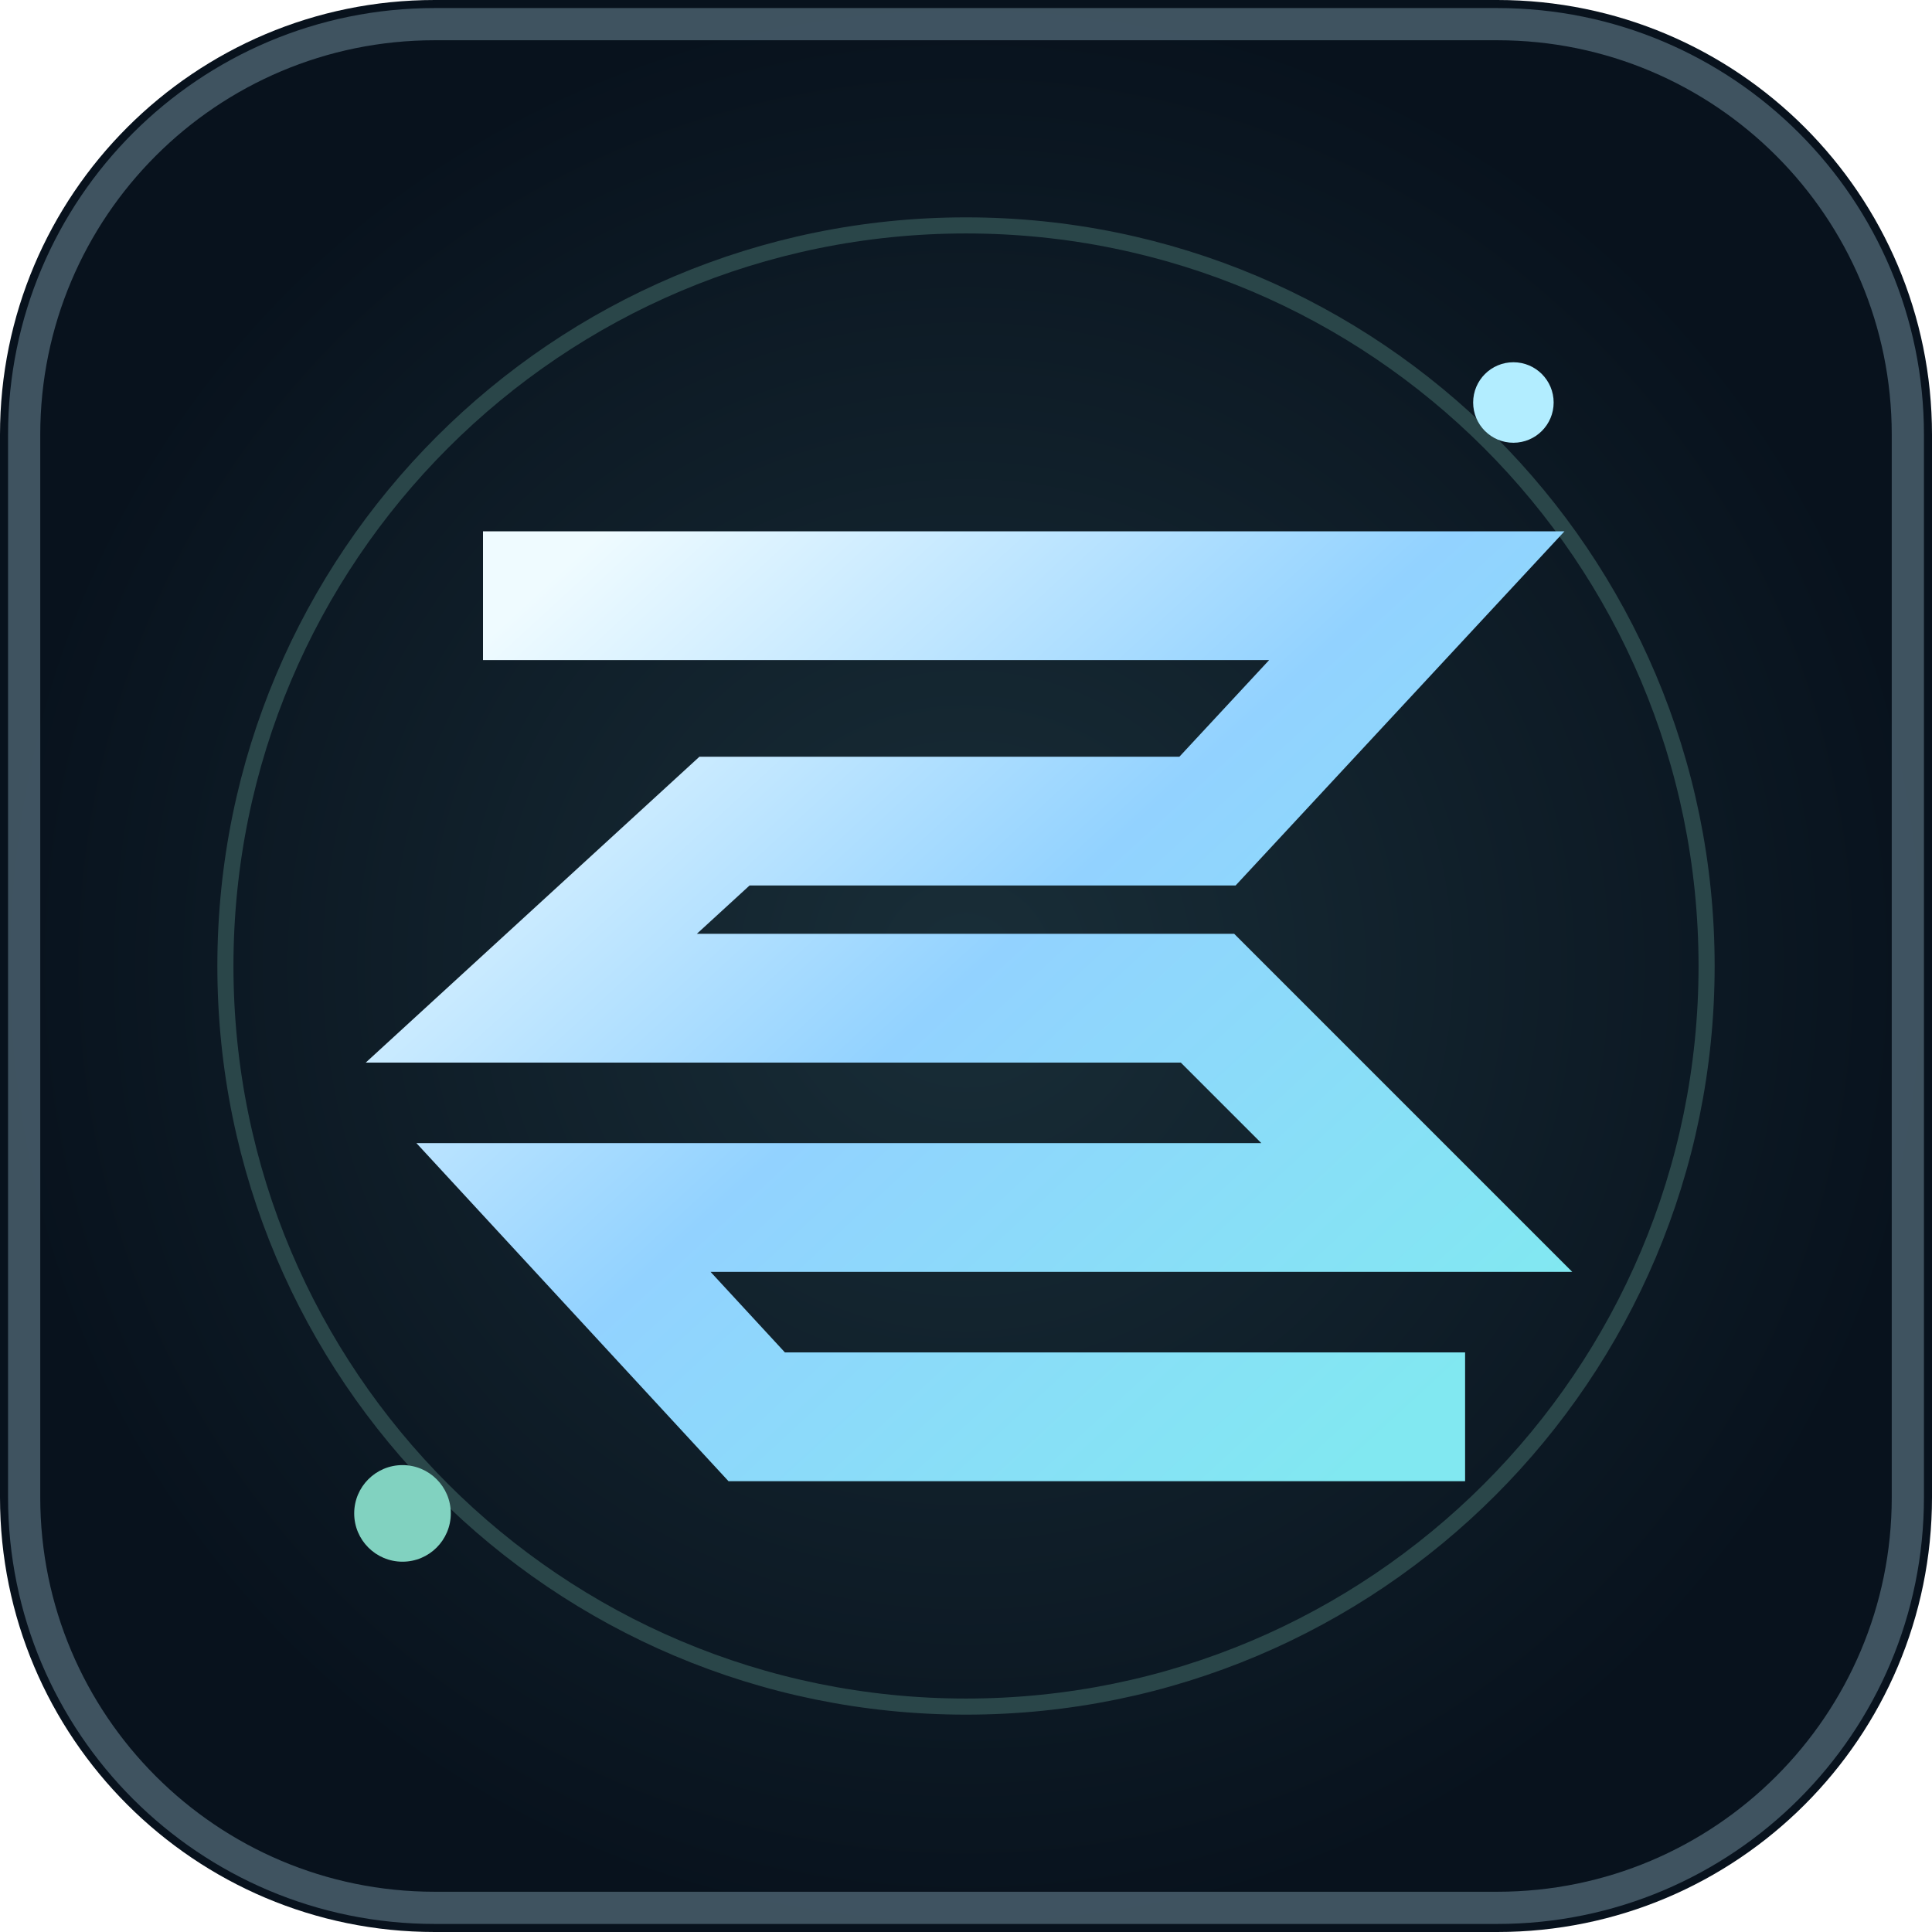
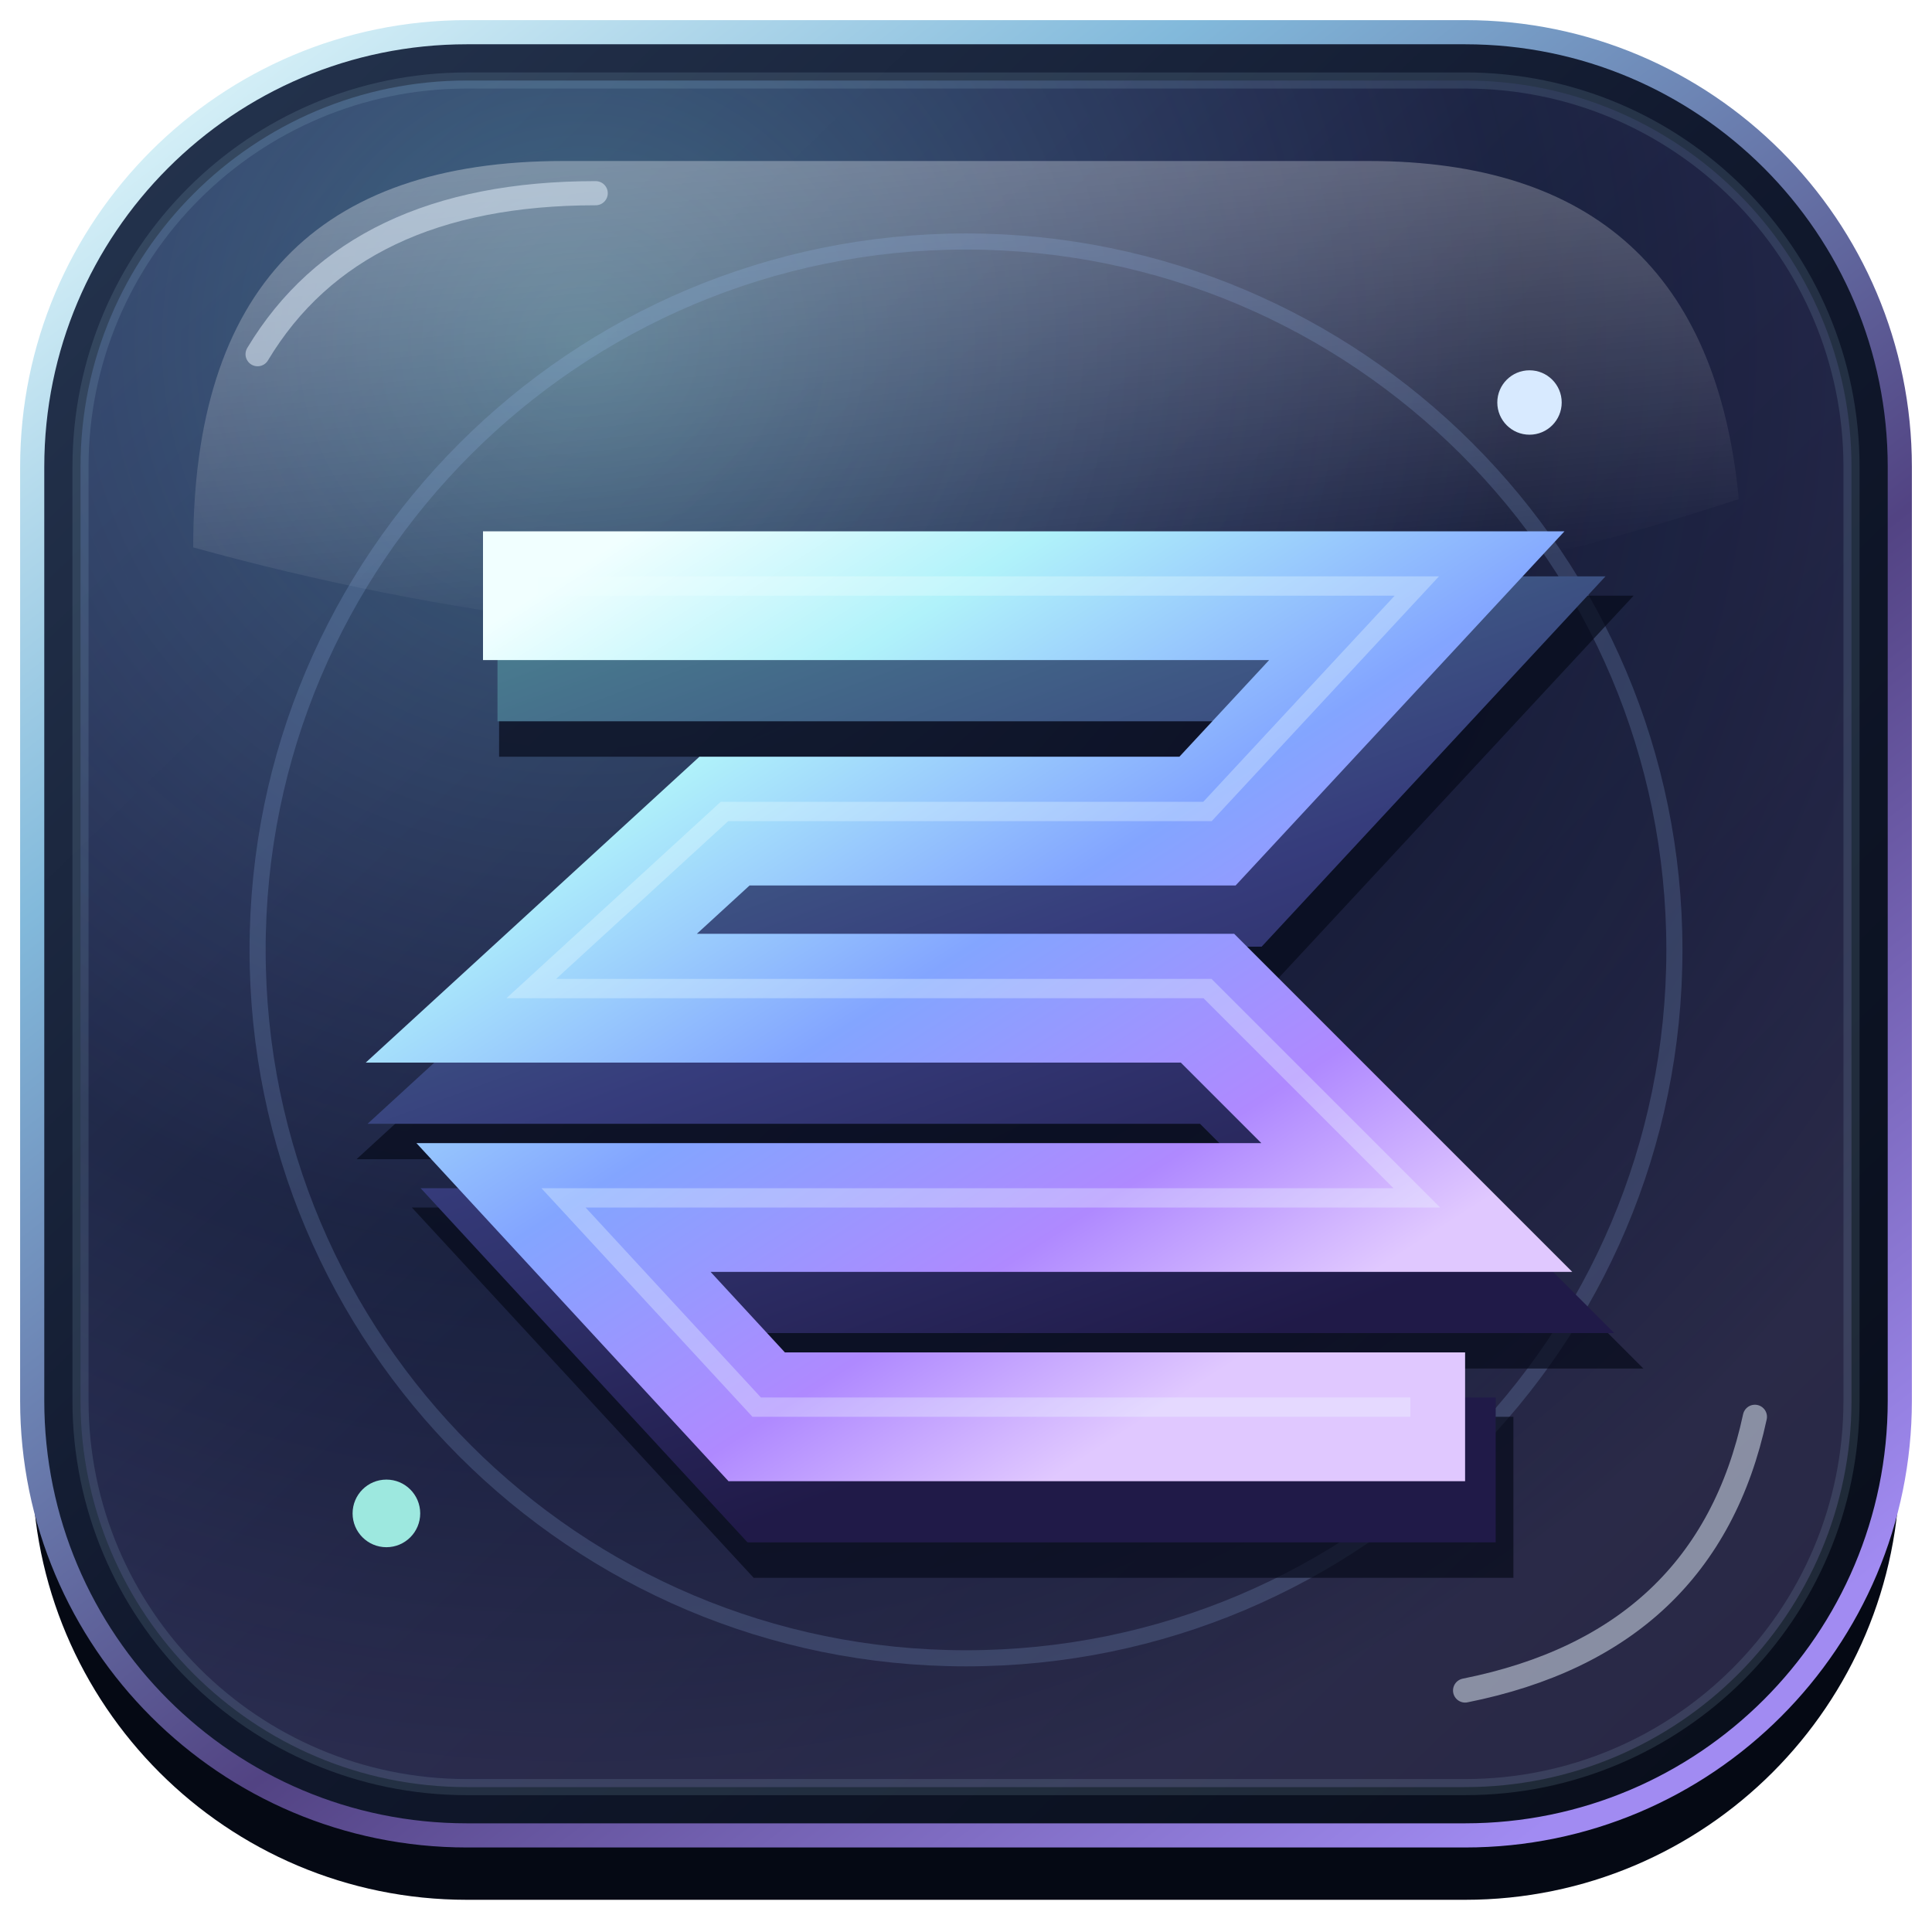
- <svg xmlns="http://www.w3.org/2000/svg" viewBox="0 0 120 120" role="img" aria-labelledby="title">
+ <svg xmlns="http://www.w3.org/2000/svg" width="240" height="240" viewBox="0 0 120 120" role="img" aria-labelledby="title">
  <defs>
-     <linearGradient id="a" x1="0" y1="0" x2="1" y2="1">
-       <stop stop-color="#EFFBFF" />
-       <stop offset=".48" stop-color="#92D2FF" />
-       <stop offset="1" stop-color="#81E8F1" />
+     <linearGradient id="base" x1="0" y1="0" x2="1" y2="1">
+       <stop stop-color="#263651" />
+       <stop offset=".48" stop-color="#11192e" />
+       <stop offset="1" stop-color="#080d19" />
    </linearGradient>
-     <radialGradient id="b">
-       <stop stop-color="#192E38" />
-       <stop offset="1" stop-color="#08121D" />
+     <linearGradient id="edge" x1="0" y1="0" x2=".8" y2="1">
+       <stop stop-color="#ecffff" />
+       <stop offset=".3" stop-color="#82b9db" />
+       <stop offset=".65" stop-color="#524383" />
+       <stop offset="1" stop-color="#a18bf2" />
+     </linearGradient>
+     <linearGradient id="face" x1="0" y1="0" x2=".7" y2="1">
+       <stop stop-color="#f1ffff" />
+       <stop offset=".22" stop-color="#b0f2fa" />
+       <stop offset=".52" stop-color="#83a5ff" />
+       <stop offset=".8" stop-color="#af89ff" />
+       <stop offset="1" stop-color="#e0c8ff" />
+     </linearGradient>
+     <linearGradient id="depth" x1="0" y1="0" x2=".4" y2="1">
+       <stop stop-color="#48798e" />
+       <stop offset=".5" stop-color="#363c7c" />
+       <stop offset="1" stop-color="#201a48" />
+     </linearGradient>
+     <radialGradient id="light" cx=".28" cy=".15" r=".9">
+       <stop stop-color="#84e6ff" stop-opacity=".34" />
+       <stop offset=".6" stop-color="#8377ff" stop-opacity=".08" />
+       <stop offset="1" stop-color="#b79cff" stop-opacity=".18" />
    </radialGradient>
+     <linearGradient id="shine" x1="0" y1="0" x2=".3" y2="1">
+       <stop stop-color="#fff" stop-opacity=".35" />
+       <stop offset="1" stop-color="#fff" stop-opacity="0" />
+     </linearGradient>
  </defs>
-   <rect width="120" height="120" rx="27" fill="url(#b)" />
-   <rect x="1.5" y="1.5" width="117" height="117" rx="25.5" fill="none" stroke="#BFEAFF" stroke-opacity=".3" stroke-width="2" />
-   <circle cx="60" cy="60" r="46" stroke="#8CD4C3" stroke-opacity=".24" fill="none" />
-   <path d="M34 37 H88 L75 51 H45 L33 62 H75 L88 75 H35 L47 88 H87" fill="none" stroke="url(#a)" stroke-width="8" stroke-linecap="square" stroke-linejoin="miter" />
-   <circle cx="25" cy="94" r="3" fill="#81D2C0" />
-   <circle cx="94" cy="25" r="2.5" fill="#B2EDFF" />
+   <rect x="2" y="5" width="116" height="113" rx="27" fill="#050914" />
+   <rect x="2" y="2" width="116" height="112" rx="27" fill="url(#base)" stroke="url(#edge)" stroke-width="1.5" />
+   <rect x="5" y="5" width="110" height="106" rx="24" fill="url(#light)" stroke="#bceaff" stroke-opacity=".12" />
+   <path d="M12 34Q12 10 35 10H85Q106 10 108 31Q59 47 12 34Z" fill="url(#shine)" />
+   <circle cx="60" cy="59" r="44" fill="none" stroke="#a3caff" stroke-opacity=".18" />
+   <g fill="none" stroke-linecap="square" stroke-linejoin="miter">
+     <path d="M34 37 H88 L75 51 H45 L33 62 H75 L88 75 H35 L47 88 H87" transform="translate(2 5)" stroke="#060a19" stroke-width="10" opacity=".7" />
+     <path d="M34 37 H88 L75 51 H45 L33 62 H75 L88 75 H35 L47 88 H87" transform="translate(1.4 3.3)" stroke="url(#depth)" stroke-width="9" />
+     <path d="M34 37 H88 L75 51 H45 L33 62 H75 L88 75 H35 L47 88 H87" stroke="url(#face)" stroke-width="8" />
+     <path d="M34 37 H88 L75 51 H45 L33 62 H75 L88 75 H35 L47 88 H87" transform="translate(0 -.6)" stroke="#edffff" stroke-opacity=".32" stroke-width="1.2" />
+   </g>
+   <path d="M16 22Q22 12 37 12M91 105Q106 102 109 88" fill="none" stroke="#e9f5ff" stroke-opacity=".5" stroke-linecap="round" stroke-width="1.5" />
+   <circle cx="24" cy="94" r="2.1" fill="#9de8df" />
+   <circle cx="95" cy="25" r="2" fill="#d8eaff" />
</svg>
